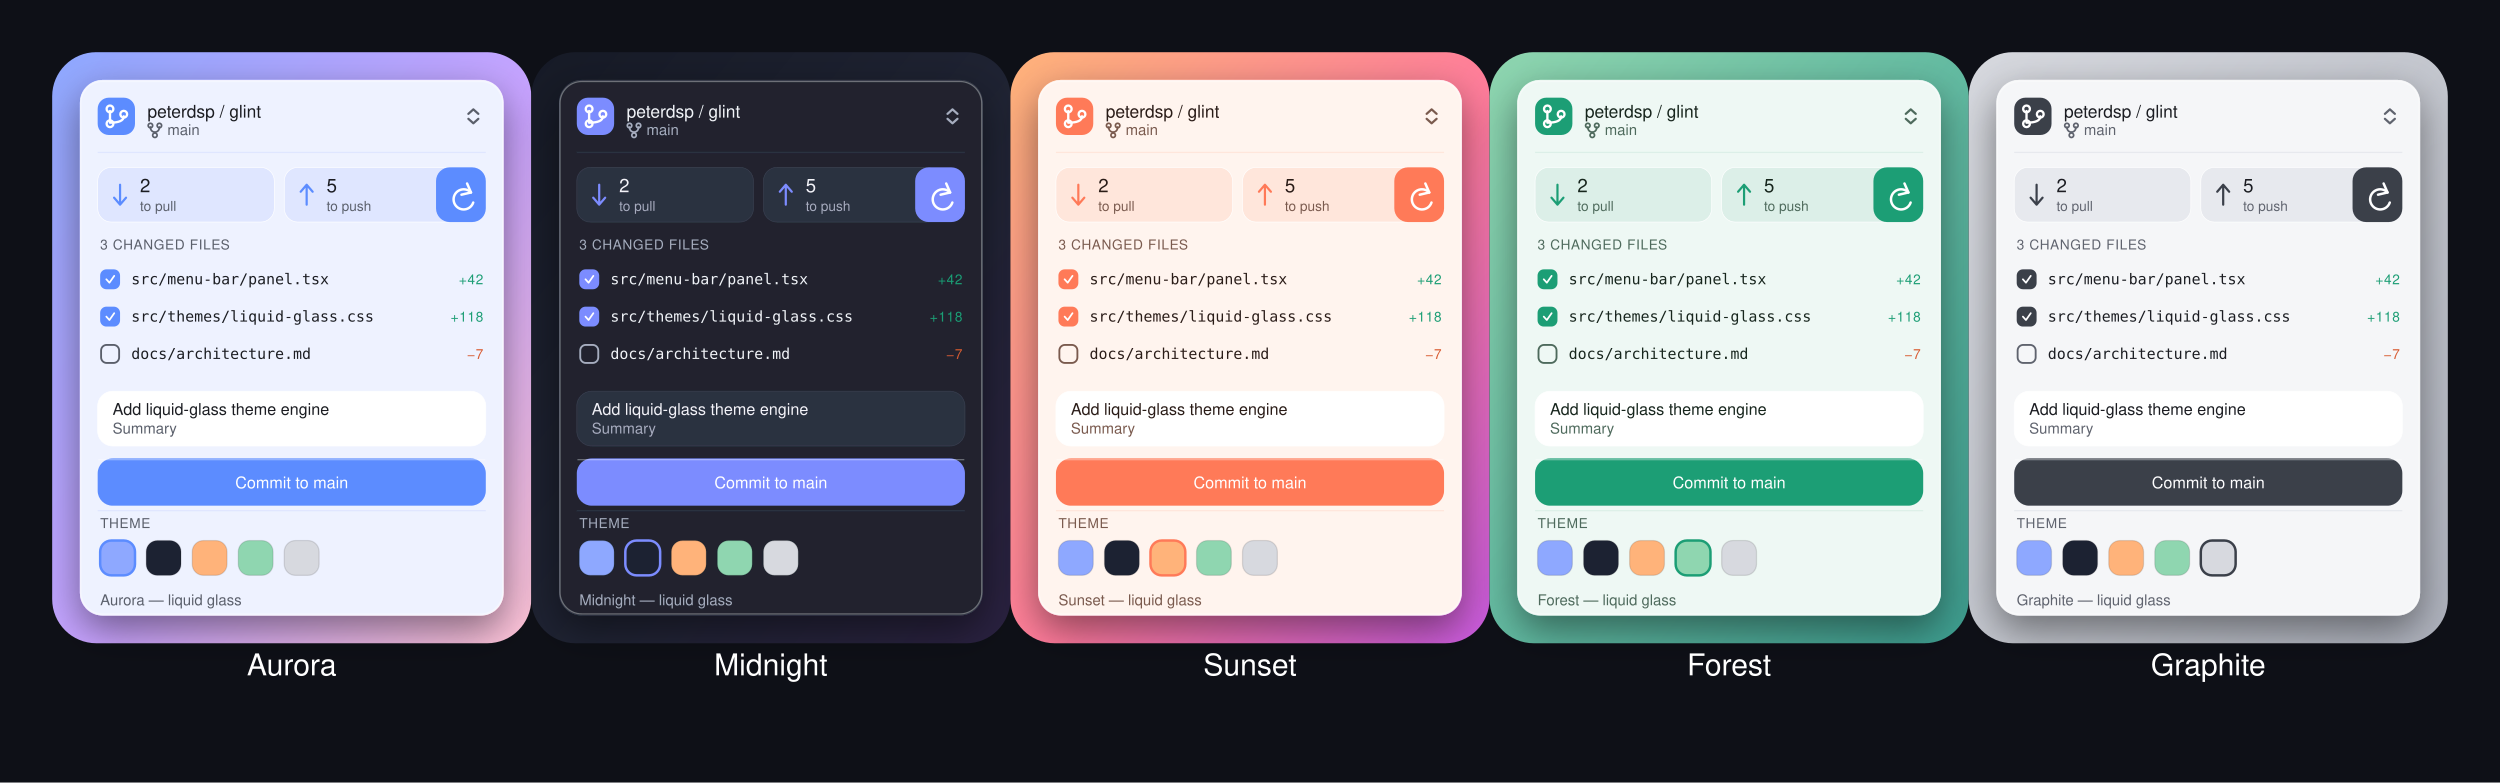
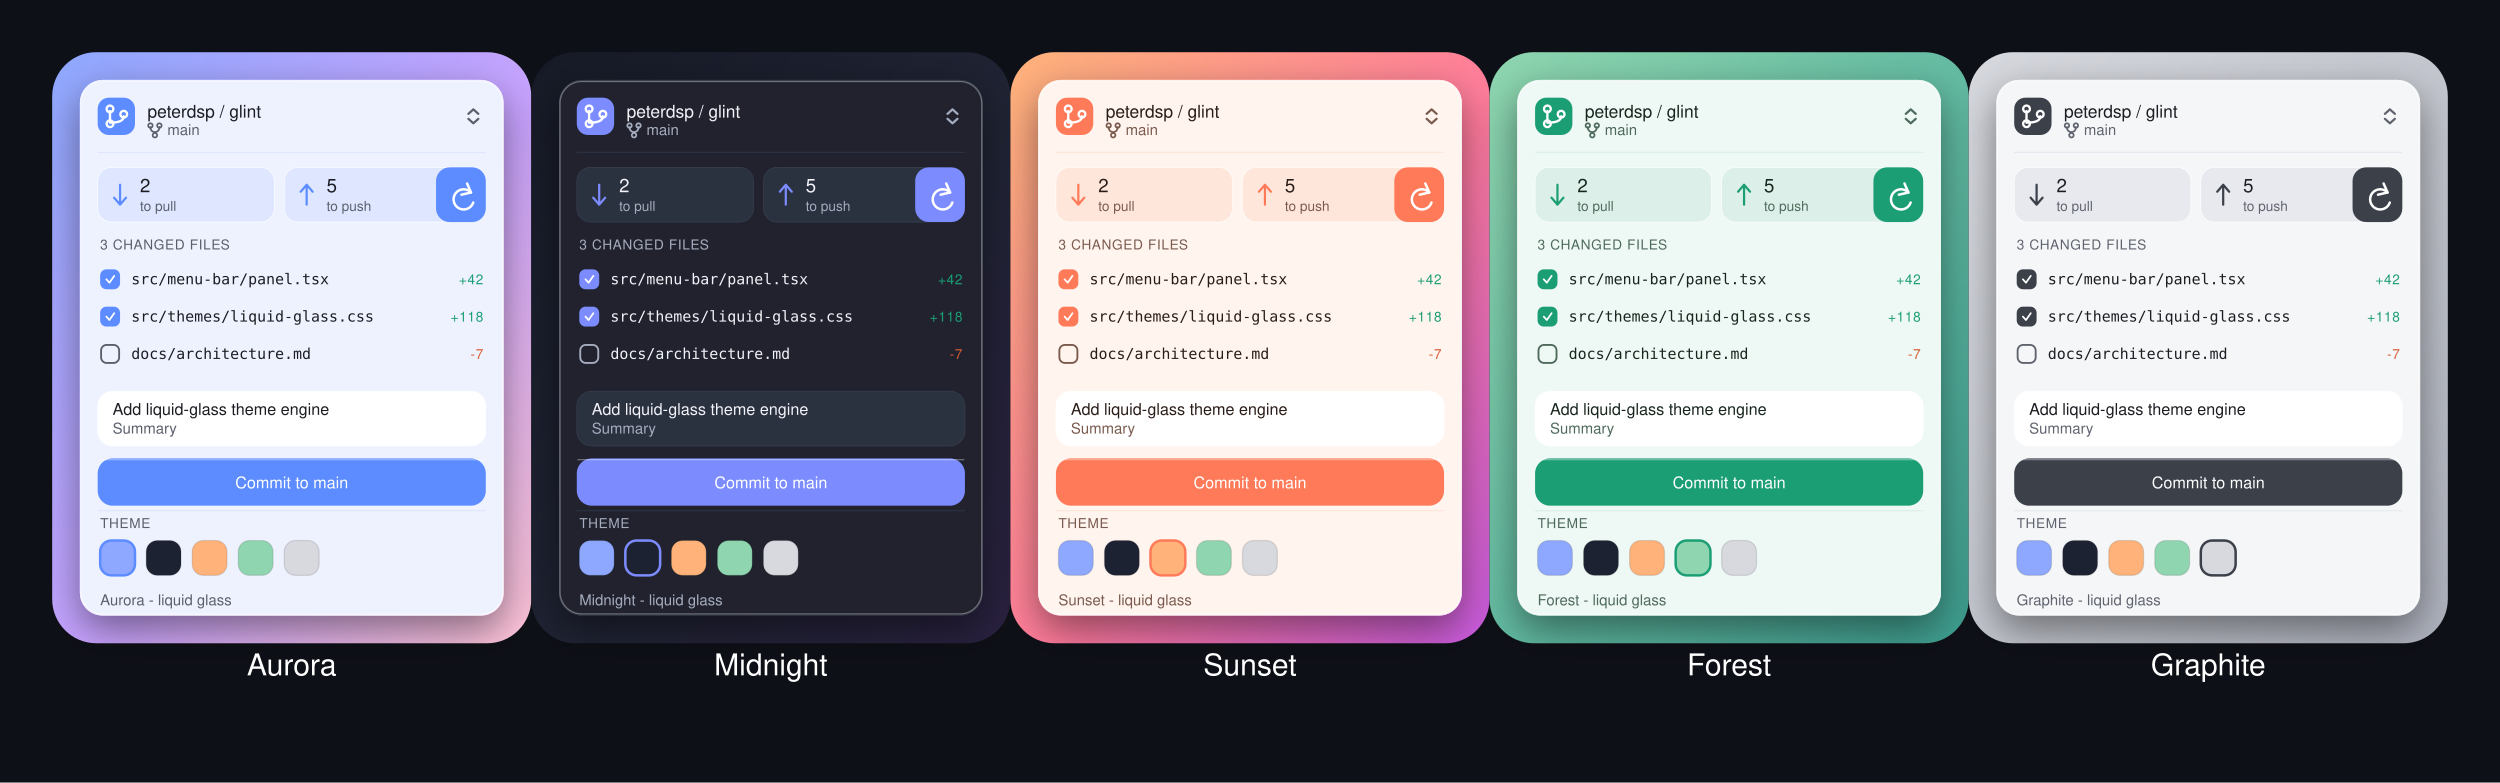
<svg xmlns="http://www.w3.org/2000/svg" width="1246" height="390" viewBox="0 0 1246 390">
  <rect width="1246" height="390" rx="0" fill="#0e1017" />
  <defs>
    <filter id="sh2" x="-40%" y="-40%" width="180%" height="180%">
      <feDropShadow dx="0" dy="12" stdDeviation="16" flood-color="#000000" flood-opacity="0.45" />
    </filter>
  </defs>
  <defs>
    <linearGradient id="bg_aurora" x1="0" y1="0" x2="1" y2="1">
      <stop offset="0" stop-color="#8ea8ff" />
      <stop offset="0.55" stop-color="#c9a3ff" />
      <stop offset="1" stop-color="#ffc4d6" />
    </linearGradient>
  </defs>
  <g transform="translate(40,40)">
    <rect x="-14" y="-14" width="238.8" height="294.6" rx="22" fill="url(#bg_aurora)" />
    <g filter="url(#sh2)" transform="scale(0.62)">
      <g transform="translate(0,0)">
        <rect x="0" y="0" width="340" height="430" rx="18" fill="#eef2ff" stroke="#ffffff" stroke-width="0.5" />
        <rect x="0.5" y="1" width="339" height="428" rx="17.5" fill="none" stroke="rgba(255,255,255,0.35)" stroke-width="1" />
        <rect x="14" y="14" width="30" height="30" rx="9" fill="#5b8cff" />
        <g stroke="#ffffff" fill="none" stroke-width="1.89" stroke-linecap="round" stroke-linejoin="round">
          <circle cx="23.9" cy="23.05" r="2.72" />
          <circle cx="23.9" cy="34.95" r="2.72" />
          <circle cx="34.95" cy="27.3" r="2.72" />
          <path d="M23.9,24.75 L23.9,33.25" />
          <path d="M34.95,29 q0,5.1 -11.05,5.1" />
        </g>
        <text x="54" y="30" font-family="SF Pro Text, Helvetica, Arial, sans-serif" font-size="14" font-weight="500" fill="#1b1d22" text-anchor="start" letter-spacing="0">peterdsp / glint</text>
        <g stroke="#5a5f6b" fill="none" stroke-width="1.40" stroke-linecap="round" stroke-linejoin="round">
          <circle cx="56.4" cy="36.4" r="1.8" />
          <circle cx="63.6" cy="36.4" r="1.8" />
          <circle cx="60" cy="44.2" r="1.8" />
          <path d="M56.4,37.6 q0,3.6 3.6,4.2" />
          <path d="M63.6,37.6 q0,3.6 -3.6,4.2" />
        </g>
        <text x="70" y="44" font-family="SF Pro Text, Helvetica, Arial, sans-serif" font-size="12" font-weight="400" fill="#5a5f6b" text-anchor="start" letter-spacing="0">main</text>
        <g stroke="#5a5f6b" fill="none" stroke-width="1.78" stroke-linecap="round" stroke-linejoin="round">
          <path d="M312.0,27.0 L316,23.4 L320.0,27.0" />
          <path d="M312.0,31.0 L316,34.6 L320.0,31.0" />
        </g>
        <line x1="14" y1="58" x2="326" y2="58" stroke="#dfe6ff" stroke-width="1" />
        <rect x="14" y="70" width="142" height="44" rx="11" fill="#dfe6ff" stroke="#ffffff" stroke-width="0.5" />
        <g stroke="#5b8cff" fill="none" stroke-width="1.78" stroke-linecap="round" stroke-linejoin="round">
          <path d="M32,84.0 L32,100.0 M27.2,94.4 L32,100.0 L36.8,94.4" />
        </g>
        <text x="48" y="90" font-family="SF Pro Text, Helvetica, Arial, sans-serif" font-size="15" font-weight="500" fill="#1b1d22" text-anchor="start" letter-spacing="0">2</text>
        <text x="48" y="105" font-family="SF Pro Text, Helvetica, Arial, sans-serif" font-size="11" font-weight="400" fill="#5a5f6b" text-anchor="start" letter-spacing="0">to pull</text>
        <rect x="164" y="70" width="142" height="44" rx="11" fill="#dfe6ff" stroke="#ffffff" stroke-width="0.5" />
        <g stroke="#5b8cff" fill="none" stroke-width="1.78" stroke-linecap="round" stroke-linejoin="round">
          <path d="M182,100.0 L182,84.0 M177.2,89.6 L182,84.0 L186.8,89.6" />
        </g>
        <text x="198" y="90" font-family="SF Pro Text, Helvetica, Arial, sans-serif" font-size="15" font-weight="500" fill="#1b1d22" text-anchor="start" letter-spacing="0">5</text>
        <text x="198" y="105" font-family="SF Pro Text, Helvetica, Arial, sans-serif" font-size="11" font-weight="400" fill="#5a5f6b" text-anchor="start" letter-spacing="0">to push</text>
        <rect x="286" y="70" width="40" height="44" rx="11" fill="#5b8cff" />
        <g stroke="#ffffff" fill="none" stroke-width="2.00" stroke-linecap="round" stroke-linejoin="round">
          <path d="M314.1,90.2 a8.1,8.1 0 1 0 1.8,8.1" />
          <path d="M310.95,83.0 L314.1,90.2 L306.45,92" />
        </g>
        <text x="16" y="136" font-family="SF Pro Text, Helvetica, Arial, sans-serif" font-size="11" font-weight="500" fill="#5a5f6b" text-anchor="start" letter-spacing="0.5">3 CHANGED FILES</text>
        <g transform="translate(0,152)">
          <rect x="16" y="0" width="16" height="16" rx="5" fill="#5b8cff" />
          <g stroke="#ffffff" fill="none" stroke-width="1.40" stroke-linecap="round" stroke-linejoin="round">
            <path d="M20.975,8 L23.45,10.75 L27.3,5.25" />
          </g>
          <text x="41" y="12" font-family="SF Mono, Menlo, monospace" font-size="12" font-weight="400" fill="#1b1d22" text-anchor="start" letter-spacing="0">src/menu-bar/panel.tsx</text>
          <text x="324" y="12" font-family="SF Pro Text, Helvetica, Arial, sans-serif" font-size="11" font-weight="500" fill="#1d9e75" text-anchor="end" letter-spacing="0.5">+42</text>
        </g>
        <g transform="translate(0,182)">
          <rect x="16" y="0" width="16" height="16" rx="5" fill="#5b8cff" />
          <g stroke="#ffffff" fill="none" stroke-width="1.40" stroke-linecap="round" stroke-linejoin="round">
            <path d="M20.975,8 L23.45,10.75 L27.3,5.25" />
          </g>
          <text x="41" y="12" font-family="SF Mono, Menlo, monospace" font-size="12" font-weight="400" fill="#1b1d22" text-anchor="start" letter-spacing="0">src/themes/liquid-glass.css</text>
          <text x="324" y="12" font-family="SF Pro Text, Helvetica, Arial, sans-serif" font-size="11" font-weight="500" fill="#1d9e75" text-anchor="end" letter-spacing="0.5">+118</text>
        </g>
        <g transform="translate(0,212)">
          <rect x="16.75" y="0.75" width="14.5" height="14.5" rx="4.5" fill="none" stroke="#5a5f6b" stroke-width="1.5" />
          <text x="41" y="12" font-family="SF Mono, Menlo, monospace" font-size="12" font-weight="400" fill="#1b1d22" text-anchor="start" letter-spacing="0">docs/architecture.md</text>
-           <text x="324" y="12" font-family="SF Pro Text, Helvetica, Arial, sans-serif" font-size="11" font-weight="500" fill="#d85a30" text-anchor="end" letter-spacing="0.5">−7</text>
+           <text x="324" y="12" font-family="SF Pro Text, Helvetica, Arial, sans-serif" font-size="11" font-weight="500" fill="#d85a30" text-anchor="end" letter-spacing="0.5">-7</text>
        </g>
        <rect x="14" y="250" width="312" height="44" rx="12" fill="#ffffff" stroke="#ffffff" stroke-width="0.5" />
        <text x="26" y="269" font-family="SF Pro Text, Helvetica, Arial, sans-serif" font-size="13" font-weight="500" fill="#1b1d22" text-anchor="start" letter-spacing="0">Add liquid-glass theme engine</text>
        <text x="26" y="284" font-family="SF Pro Text, Helvetica, Arial, sans-serif" font-size="12" font-weight="400" fill="#5a5f6b" text-anchor="start" letter-spacing="0">Summary</text>
        <rect x="14" y="304" width="312" height="38" rx="12" fill="#5b8cff" />
        <rect x="14.5" y="304.5" width="311" height="1" fill="rgba(255,255,255,0.35)" />
        <text x="170.0" y="328" font-family="SF Pro Text, Helvetica, Arial, sans-serif" font-size="13" font-weight="500" fill="#ffffff" text-anchor="middle" letter-spacing="0">Commit to main</text>
        <line x1="14" y1="346" x2="326" y2="346" stroke="#dfe6ff" stroke-width="1" />
        <text x="16" y="360" font-family="SF Pro Text, Helvetica, Arial, sans-serif" font-size="11" font-weight="500" fill="#5a5f6b" text-anchor="start" letter-spacing="0.5">THEME</text>
        <rect x="16" y="370" width="28" height="28" rx="9" fill="#8ea8ff" stroke="#5b8cff" stroke-width="2" />
        <rect x="53" y="370" width="28" height="28" rx="9" fill="#1f2333" stroke="rgba(0,0,0,0.12)" stroke-width="1" />
        <rect x="90" y="370" width="28" height="28" rx="9" fill="#ffb37a" stroke="rgba(0,0,0,0.12)" stroke-width="1" />
        <rect x="127" y="370" width="28" height="28" rx="9" fill="#8fd6b0" stroke="rgba(0,0,0,0.12)" stroke-width="1" />
        <rect x="164" y="370" width="28" height="28" rx="9" fill="#d7d9df" stroke="rgba(0,0,0,0.12)" stroke-width="1" />
-         <text x="16" y="422" font-family="SF Pro Text, Helvetica, Arial, sans-serif" font-size="12" font-weight="400" fill="#5a5f6b" text-anchor="start" letter-spacing="0">Aurora — liquid glass</text>
+         <text x="16" y="422" font-family="SF Pro Text, Helvetica, Arial, sans-serif" font-size="12" font-weight="400" fill="#5a5f6b" text-anchor="start" letter-spacing="0">Aurora - liquid glass</text>
      </g>
    </g>
    <text x="105.4" y="296.6" font-family="SF Pro Text, Helvetica, Arial, sans-serif" font-size="15" font-weight="500" fill="#ffffff" text-anchor="middle" letter-spacing="0">Aurora</text>
  </g>
  <defs>
    <linearGradient id="bg_midnight" x1="0" y1="0" x2="1" y2="1">
      <stop offset="0" stop-color="#161a26" />
      <stop offset="0.55" stop-color="#1f2333" />
      <stop offset="1" stop-color="#2a2140" />
    </linearGradient>
  </defs>
  <g transform="translate(278.8,40)">
    <rect x="-14" y="-14" width="238.8" height="294.6" rx="22" fill="url(#bg_midnight)" />
    <g filter="url(#sh2)" transform="scale(0.62)">
      <g transform="translate(0,0)">
        <rect x="0" y="0" width="340" height="430" rx="18" fill="#20242f" stroke="#3a4050" stroke-width="0.5" />
        <rect x="0.5" y="1" width="339" height="428" rx="17.5" fill="none" stroke="rgba(255,255,255,0.35)" stroke-width="1" />
        <rect x="14" y="14" width="30" height="30" rx="9" fill="#7c8cff" />
        <g stroke="#ffffff" fill="none" stroke-width="1.89" stroke-linecap="round" stroke-linejoin="round">
          <circle cx="23.9" cy="23.05" r="2.72" />
          <circle cx="23.9" cy="34.95" r="2.72" />
          <circle cx="34.95" cy="27.3" r="2.72" />
          <path d="M23.9,24.75 L23.9,33.25" />
          <path d="M34.95,29 q0,5.1 -11.05,5.1" />
        </g>
        <text x="54" y="30" font-family="SF Pro Text, Helvetica, Arial, sans-serif" font-size="14" font-weight="500" fill="#f2f3f8" text-anchor="start" letter-spacing="0">peterdsp / glint</text>
        <g stroke="#a7adbf" fill="none" stroke-width="1.40" stroke-linecap="round" stroke-linejoin="round">
          <circle cx="56.4" cy="36.4" r="1.8" />
          <circle cx="63.6" cy="36.4" r="1.8" />
          <circle cx="60" cy="44.2" r="1.8" />
          <path d="M56.4,37.6 q0,3.6 3.6,4.2" />
          <path d="M63.6,37.6 q0,3.6 -3.6,4.2" />
        </g>
        <text x="70" y="44" font-family="SF Pro Text, Helvetica, Arial, sans-serif" font-size="12" font-weight="400" fill="#a7adbf" text-anchor="start" letter-spacing="0">main</text>
        <g stroke="#a7adbf" fill="none" stroke-width="1.78" stroke-linecap="round" stroke-linejoin="round">
          <path d="M312.0,27.0 L316,23.4 L320.0,27.0" />
          <path d="M312.0,31.0 L316,34.6 L320.0,31.0" />
        </g>
        <line x1="14" y1="58" x2="326" y2="58" stroke="#2b3040" stroke-width="1" />
        <rect x="14" y="70" width="142" height="44" rx="11" fill="#2b3040" stroke="#3a4050" stroke-width="0.5" />
        <g stroke="#7c8cff" fill="none" stroke-width="1.78" stroke-linecap="round" stroke-linejoin="round">
          <path d="M32,84.0 L32,100.0 M27.2,94.4 L32,100.0 L36.8,94.4" />
        </g>
        <text x="48" y="90" font-family="SF Pro Text, Helvetica, Arial, sans-serif" font-size="15" font-weight="500" fill="#f2f3f8" text-anchor="start" letter-spacing="0">2</text>
        <text x="48" y="105" font-family="SF Pro Text, Helvetica, Arial, sans-serif" font-size="11" font-weight="400" fill="#a7adbf" text-anchor="start" letter-spacing="0">to pull</text>
        <rect x="164" y="70" width="142" height="44" rx="11" fill="#2b3040" stroke="#3a4050" stroke-width="0.5" />
        <g stroke="#7c8cff" fill="none" stroke-width="1.78" stroke-linecap="round" stroke-linejoin="round">
          <path d="M182,100.0 L182,84.0 M177.2,89.6 L182,84.0 L186.8,89.6" />
        </g>
        <text x="198" y="90" font-family="SF Pro Text, Helvetica, Arial, sans-serif" font-size="15" font-weight="500" fill="#f2f3f8" text-anchor="start" letter-spacing="0">5</text>
        <text x="198" y="105" font-family="SF Pro Text, Helvetica, Arial, sans-serif" font-size="11" font-weight="400" fill="#a7adbf" text-anchor="start" letter-spacing="0">to push</text>
        <rect x="286" y="70" width="40" height="44" rx="11" fill="#7c8cff" />
        <g stroke="#ffffff" fill="none" stroke-width="2.00" stroke-linecap="round" stroke-linejoin="round">
          <path d="M314.1,90.2 a8.1,8.1 0 1 0 1.8,8.1" />
          <path d="M310.95,83.0 L314.1,90.2 L306.45,92" />
        </g>
        <text x="16" y="136" font-family="SF Pro Text, Helvetica, Arial, sans-serif" font-size="11" font-weight="500" fill="#a7adbf" text-anchor="start" letter-spacing="0.5">3 CHANGED FILES</text>
        <g transform="translate(0,152)">
          <rect x="16" y="0" width="16" height="16" rx="5" fill="#7c8cff" />
          <g stroke="#ffffff" fill="none" stroke-width="1.40" stroke-linecap="round" stroke-linejoin="round">
            <path d="M20.975,8 L23.45,10.75 L27.3,5.25" />
          </g>
          <text x="41" y="12" font-family="SF Mono, Menlo, monospace" font-size="12" font-weight="400" fill="#f2f3f8" text-anchor="start" letter-spacing="0">src/menu-bar/panel.tsx</text>
          <text x="324" y="12" font-family="SF Pro Text, Helvetica, Arial, sans-serif" font-size="11" font-weight="500" fill="#1d9e75" text-anchor="end" letter-spacing="0.5">+42</text>
        </g>
        <g transform="translate(0,182)">
          <rect x="16" y="0" width="16" height="16" rx="5" fill="#7c8cff" />
          <g stroke="#ffffff" fill="none" stroke-width="1.40" stroke-linecap="round" stroke-linejoin="round">
            <path d="M20.975,8 L23.45,10.75 L27.3,5.25" />
          </g>
          <text x="41" y="12" font-family="SF Mono, Menlo, monospace" font-size="12" font-weight="400" fill="#f2f3f8" text-anchor="start" letter-spacing="0">src/themes/liquid-glass.css</text>
          <text x="324" y="12" font-family="SF Pro Text, Helvetica, Arial, sans-serif" font-size="11" font-weight="500" fill="#1d9e75" text-anchor="end" letter-spacing="0.5">+118</text>
        </g>
        <g transform="translate(0,212)">
          <rect x="16.75" y="0.75" width="14.5" height="14.5" rx="4.5" fill="none" stroke="#a7adbf" stroke-width="1.5" />
          <text x="41" y="12" font-family="SF Mono, Menlo, monospace" font-size="12" font-weight="400" fill="#f2f3f8" text-anchor="start" letter-spacing="0">docs/architecture.md</text>
-           <text x="324" y="12" font-family="SF Pro Text, Helvetica, Arial, sans-serif" font-size="11" font-weight="500" fill="#d85a30" text-anchor="end" letter-spacing="0.5">−7</text>
+           <text x="324" y="12" font-family="SF Pro Text, Helvetica, Arial, sans-serif" font-size="11" font-weight="500" fill="#d85a30" text-anchor="end" letter-spacing="0.5">-7</text>
        </g>
        <rect x="14" y="250" width="312" height="44" rx="12" fill="#2b3040" stroke="#3a4050" stroke-width="0.5" />
        <text x="26" y="269" font-family="SF Pro Text, Helvetica, Arial, sans-serif" font-size="13" font-weight="500" fill="#f2f3f8" text-anchor="start" letter-spacing="0">Add liquid-glass theme engine</text>
        <text x="26" y="284" font-family="SF Pro Text, Helvetica, Arial, sans-serif" font-size="12" font-weight="400" fill="#a7adbf" text-anchor="start" letter-spacing="0">Summary</text>
        <rect x="14" y="304" width="312" height="38" rx="12" fill="#7c8cff" />
        <rect x="14.5" y="304.5" width="311" height="1" fill="rgba(255,255,255,0.35)" />
        <text x="170.0" y="328" font-family="SF Pro Text, Helvetica, Arial, sans-serif" font-size="13" font-weight="500" fill="#ffffff" text-anchor="middle" letter-spacing="0">Commit to main</text>
        <line x1="14" y1="346" x2="326" y2="346" stroke="#2b3040" stroke-width="1" />
        <text x="16" y="360" font-family="SF Pro Text, Helvetica, Arial, sans-serif" font-size="11" font-weight="500" fill="#a7adbf" text-anchor="start" letter-spacing="0.5">THEME</text>
        <rect x="16" y="370" width="28" height="28" rx="9" fill="#8ea8ff" stroke="rgba(0,0,0,0.12)" stroke-width="1" />
        <rect x="53" y="370" width="28" height="28" rx="9" fill="#1f2333" stroke="#7c8cff" stroke-width="2" />
        <rect x="90" y="370" width="28" height="28" rx="9" fill="#ffb37a" stroke="rgba(0,0,0,0.12)" stroke-width="1" />
        <rect x="127" y="370" width="28" height="28" rx="9" fill="#8fd6b0" stroke="rgba(0,0,0,0.12)" stroke-width="1" />
        <rect x="164" y="370" width="28" height="28" rx="9" fill="#d7d9df" stroke="rgba(0,0,0,0.12)" stroke-width="1" />
-         <text x="16" y="422" font-family="SF Pro Text, Helvetica, Arial, sans-serif" font-size="12" font-weight="400" fill="#a7adbf" text-anchor="start" letter-spacing="0">Midnight — liquid glass</text>
+         <text x="16" y="422" font-family="SF Pro Text, Helvetica, Arial, sans-serif" font-size="12" font-weight="400" fill="#a7adbf" text-anchor="start" letter-spacing="0">Midnight - liquid glass</text>
      </g>
    </g>
    <text x="105.4" y="296.6" font-family="SF Pro Text, Helvetica, Arial, sans-serif" font-size="15" font-weight="500" fill="#ffffff" text-anchor="middle" letter-spacing="0">Midnight</text>
  </g>
  <defs>
    <linearGradient id="bg_sunset" x1="0" y1="0" x2="1" y2="1">
      <stop offset="0" stop-color="#ffb37a" />
      <stop offset="0.55" stop-color="#ff7a9c" />
      <stop offset="1" stop-color="#c85adf" />
    </linearGradient>
  </defs>
  <g transform="translate(517.6,40)">
    <rect x="-14" y="-14" width="238.8" height="294.6" rx="22" fill="url(#bg_sunset)" />
    <g filter="url(#sh2)" transform="scale(0.62)">
      <g transform="translate(0,0)">
        <rect x="0" y="0" width="340" height="430" rx="18" fill="#fff4ee" stroke="#ffffff" stroke-width="0.5" />
        <rect x="0.5" y="1" width="339" height="428" rx="17.5" fill="none" stroke="rgba(255,255,255,0.35)" stroke-width="1" />
        <rect x="14" y="14" width="30" height="30" rx="9" fill="#ff7a59" />
        <g stroke="#ffffff" fill="none" stroke-width="1.89" stroke-linecap="round" stroke-linejoin="round">
          <circle cx="23.9" cy="23.05" r="2.72" />
          <circle cx="23.9" cy="34.95" r="2.72" />
          <circle cx="34.95" cy="27.3" r="2.72" />
          <path d="M23.9,24.75 L23.9,33.25" />
          <path d="M34.95,29 q0,5.1 -11.05,5.1" />
        </g>
        <text x="54" y="30" font-family="SF Pro Text, Helvetica, Arial, sans-serif" font-size="14" font-weight="500" fill="#2a1c18" text-anchor="start" letter-spacing="0">peterdsp / glint</text>
        <g stroke="#7a5a4e" fill="none" stroke-width="1.40" stroke-linecap="round" stroke-linejoin="round">
          <circle cx="56.4" cy="36.4" r="1.8" />
          <circle cx="63.6" cy="36.4" r="1.8" />
          <circle cx="60" cy="44.2" r="1.8" />
          <path d="M56.4,37.6 q0,3.6 3.6,4.2" />
          <path d="M63.6,37.6 q0,3.6 -3.6,4.2" />
        </g>
        <text x="70" y="44" font-family="SF Pro Text, Helvetica, Arial, sans-serif" font-size="12" font-weight="400" fill="#7a5a4e" text-anchor="start" letter-spacing="0">main</text>
        <g stroke="#7a5a4e" fill="none" stroke-width="1.78" stroke-linecap="round" stroke-linejoin="round">
          <path d="M312.0,27.0 L316,23.4 L320.0,27.0" />
          <path d="M312.0,31.0 L316,34.6 L320.0,31.0" />
        </g>
        <line x1="14" y1="58" x2="326" y2="58" stroke="#ffe6db" stroke-width="1" />
        <rect x="14" y="70" width="142" height="44" rx="11" fill="#ffe6db" stroke="#ffffff" stroke-width="0.5" />
        <g stroke="#ff7a59" fill="none" stroke-width="1.78" stroke-linecap="round" stroke-linejoin="round">
          <path d="M32,84.0 L32,100.0 M27.2,94.4 L32,100.0 L36.8,94.4" />
        </g>
        <text x="48" y="90" font-family="SF Pro Text, Helvetica, Arial, sans-serif" font-size="15" font-weight="500" fill="#2a1c18" text-anchor="start" letter-spacing="0">2</text>
        <text x="48" y="105" font-family="SF Pro Text, Helvetica, Arial, sans-serif" font-size="11" font-weight="400" fill="#7a5a4e" text-anchor="start" letter-spacing="0">to pull</text>
        <rect x="164" y="70" width="142" height="44" rx="11" fill="#ffe6db" stroke="#ffffff" stroke-width="0.5" />
        <g stroke="#ff7a59" fill="none" stroke-width="1.78" stroke-linecap="round" stroke-linejoin="round">
          <path d="M182,100.0 L182,84.0 M177.2,89.6 L182,84.0 L186.8,89.6" />
        </g>
        <text x="198" y="90" font-family="SF Pro Text, Helvetica, Arial, sans-serif" font-size="15" font-weight="500" fill="#2a1c18" text-anchor="start" letter-spacing="0">5</text>
        <text x="198" y="105" font-family="SF Pro Text, Helvetica, Arial, sans-serif" font-size="11" font-weight="400" fill="#7a5a4e" text-anchor="start" letter-spacing="0">to push</text>
        <rect x="286" y="70" width="40" height="44" rx="11" fill="#ff7a59" />
        <g stroke="#ffffff" fill="none" stroke-width="2.00" stroke-linecap="round" stroke-linejoin="round">
          <path d="M314.1,90.2 a8.1,8.1 0 1 0 1.8,8.1" />
          <path d="M310.95,83.0 L314.1,90.2 L306.45,92" />
        </g>
        <text x="16" y="136" font-family="SF Pro Text, Helvetica, Arial, sans-serif" font-size="11" font-weight="500" fill="#7a5a4e" text-anchor="start" letter-spacing="0.5">3 CHANGED FILES</text>
        <g transform="translate(0,152)">
          <rect x="16" y="0" width="16" height="16" rx="5" fill="#ff7a59" />
          <g stroke="#ffffff" fill="none" stroke-width="1.40" stroke-linecap="round" stroke-linejoin="round">
            <path d="M20.975,8 L23.45,10.75 L27.3,5.25" />
          </g>
          <text x="41" y="12" font-family="SF Mono, Menlo, monospace" font-size="12" font-weight="400" fill="#2a1c18" text-anchor="start" letter-spacing="0">src/menu-bar/panel.tsx</text>
          <text x="324" y="12" font-family="SF Pro Text, Helvetica, Arial, sans-serif" font-size="11" font-weight="500" fill="#1d9e75" text-anchor="end" letter-spacing="0.5">+42</text>
        </g>
        <g transform="translate(0,182)">
          <rect x="16" y="0" width="16" height="16" rx="5" fill="#ff7a59" />
          <g stroke="#ffffff" fill="none" stroke-width="1.40" stroke-linecap="round" stroke-linejoin="round">
            <path d="M20.975,8 L23.45,10.75 L27.3,5.25" />
          </g>
          <text x="41" y="12" font-family="SF Mono, Menlo, monospace" font-size="12" font-weight="400" fill="#2a1c18" text-anchor="start" letter-spacing="0">src/themes/liquid-glass.css</text>
          <text x="324" y="12" font-family="SF Pro Text, Helvetica, Arial, sans-serif" font-size="11" font-weight="500" fill="#1d9e75" text-anchor="end" letter-spacing="0.5">+118</text>
        </g>
        <g transform="translate(0,212)">
          <rect x="16.75" y="0.75" width="14.5" height="14.5" rx="4.5" fill="none" stroke="#7a5a4e" stroke-width="1.5" />
          <text x="41" y="12" font-family="SF Mono, Menlo, monospace" font-size="12" font-weight="400" fill="#2a1c18" text-anchor="start" letter-spacing="0">docs/architecture.md</text>
-           <text x="324" y="12" font-family="SF Pro Text, Helvetica, Arial, sans-serif" font-size="11" font-weight="500" fill="#d85a30" text-anchor="end" letter-spacing="0.5">−7</text>
+           <text x="324" y="12" font-family="SF Pro Text, Helvetica, Arial, sans-serif" font-size="11" font-weight="500" fill="#d85a30" text-anchor="end" letter-spacing="0.5">-7</text>
        </g>
        <rect x="14" y="250" width="312" height="44" rx="12" fill="#ffffff" stroke="#ffffff" stroke-width="0.5" />
        <text x="26" y="269" font-family="SF Pro Text, Helvetica, Arial, sans-serif" font-size="13" font-weight="500" fill="#2a1c18" text-anchor="start" letter-spacing="0">Add liquid-glass theme engine</text>
        <text x="26" y="284" font-family="SF Pro Text, Helvetica, Arial, sans-serif" font-size="12" font-weight="400" fill="#7a5a4e" text-anchor="start" letter-spacing="0">Summary</text>
        <rect x="14" y="304" width="312" height="38" rx="12" fill="#ff7a59" />
        <rect x="14.5" y="304.5" width="311" height="1" fill="rgba(255,255,255,0.35)" />
        <text x="170.0" y="328" font-family="SF Pro Text, Helvetica, Arial, sans-serif" font-size="13" font-weight="500" fill="#ffffff" text-anchor="middle" letter-spacing="0">Commit to main</text>
        <line x1="14" y1="346" x2="326" y2="346" stroke="#ffe6db" stroke-width="1" />
        <text x="16" y="360" font-family="SF Pro Text, Helvetica, Arial, sans-serif" font-size="11" font-weight="500" fill="#7a5a4e" text-anchor="start" letter-spacing="0.5">THEME</text>
        <rect x="16" y="370" width="28" height="28" rx="9" fill="#8ea8ff" stroke="rgba(0,0,0,0.12)" stroke-width="1" />
        <rect x="53" y="370" width="28" height="28" rx="9" fill="#1f2333" stroke="rgba(0,0,0,0.12)" stroke-width="1" />
        <rect x="90" y="370" width="28" height="28" rx="9" fill="#ffb37a" stroke="#ff7a59" stroke-width="2" />
        <rect x="127" y="370" width="28" height="28" rx="9" fill="#8fd6b0" stroke="rgba(0,0,0,0.12)" stroke-width="1" />
        <rect x="164" y="370" width="28" height="28" rx="9" fill="#d7d9df" stroke="rgba(0,0,0,0.12)" stroke-width="1" />
-         <text x="16" y="422" font-family="SF Pro Text, Helvetica, Arial, sans-serif" font-size="12" font-weight="400" fill="#7a5a4e" text-anchor="start" letter-spacing="0">Sunset — liquid glass</text>
+         <text x="16" y="422" font-family="SF Pro Text, Helvetica, Arial, sans-serif" font-size="12" font-weight="400" fill="#7a5a4e" text-anchor="start" letter-spacing="0">Sunset - liquid glass</text>
      </g>
    </g>
    <text x="105.4" y="296.6" font-family="SF Pro Text, Helvetica, Arial, sans-serif" font-size="15" font-weight="500" fill="#ffffff" text-anchor="middle" letter-spacing="0">Sunset</text>
  </g>
  <defs>
    <linearGradient id="bg_forest" x1="0" y1="0" x2="1" y2="1">
      <stop offset="0" stop-color="#8fd6b0" />
      <stop offset="0.55" stop-color="#5fb8a0" />
      <stop offset="1" stop-color="#3d9d8f" />
    </linearGradient>
  </defs>
  <g transform="translate(756.4,40)">
    <rect x="-14" y="-14" width="238.8" height="294.6" rx="22" fill="url(#bg_forest)" />
    <g filter="url(#sh2)" transform="scale(0.62)">
      <g transform="translate(0,0)">
        <rect x="0" y="0" width="340" height="430" rx="18" fill="#eef8f4" stroke="#ffffff" stroke-width="0.5" />
        <rect x="0.5" y="1" width="339" height="428" rx="17.5" fill="none" stroke="rgba(255,255,255,0.35)" stroke-width="1" />
        <rect x="14" y="14" width="30" height="30" rx="9" fill="#1d9e75" />
        <g stroke="#ffffff" fill="none" stroke-width="1.89" stroke-linecap="round" stroke-linejoin="round">
          <circle cx="23.9" cy="23.05" r="2.72" />
          <circle cx="23.9" cy="34.95" r="2.72" />
          <circle cx="34.95" cy="27.3" r="2.72" />
          <path d="M23.9,24.75 L23.9,33.25" />
          <path d="M34.95,29 q0,5.1 -11.05,5.1" />
        </g>
        <text x="54" y="30" font-family="SF Pro Text, Helvetica, Arial, sans-serif" font-size="14" font-weight="500" fill="#17251d" text-anchor="start" letter-spacing="0">peterdsp / glint</text>
        <g stroke="#4e6a5c" fill="none" stroke-width="1.40" stroke-linecap="round" stroke-linejoin="round">
          <circle cx="56.4" cy="36.4" r="1.8" />
          <circle cx="63.6" cy="36.4" r="1.8" />
          <circle cx="60" cy="44.2" r="1.8" />
          <path d="M56.4,37.6 q0,3.6 3.6,4.2" />
          <path d="M63.6,37.6 q0,3.6 -3.6,4.2" />
        </g>
        <text x="70" y="44" font-family="SF Pro Text, Helvetica, Arial, sans-serif" font-size="12" font-weight="400" fill="#4e6a5c" text-anchor="start" letter-spacing="0">main</text>
        <g stroke="#4e6a5c" fill="none" stroke-width="1.78" stroke-linecap="round" stroke-linejoin="round">
          <path d="M312.0,27.0 L316,23.4 L320.0,27.0" />
          <path d="M312.0,31.0 L316,34.6 L320.0,31.0" />
        </g>
        <line x1="14" y1="58" x2="326" y2="58" stroke="#dcefe8" stroke-width="1" />
        <rect x="14" y="70" width="142" height="44" rx="11" fill="#dcefe8" stroke="#ffffff" stroke-width="0.5" />
        <g stroke="#1d9e75" fill="none" stroke-width="1.78" stroke-linecap="round" stroke-linejoin="round">
          <path d="M32,84.0 L32,100.0 M27.2,94.4 L32,100.0 L36.8,94.4" />
        </g>
        <text x="48" y="90" font-family="SF Pro Text, Helvetica, Arial, sans-serif" font-size="15" font-weight="500" fill="#17251d" text-anchor="start" letter-spacing="0">2</text>
        <text x="48" y="105" font-family="SF Pro Text, Helvetica, Arial, sans-serif" font-size="11" font-weight="400" fill="#4e6a5c" text-anchor="start" letter-spacing="0">to pull</text>
        <rect x="164" y="70" width="142" height="44" rx="11" fill="#dcefe8" stroke="#ffffff" stroke-width="0.5" />
        <g stroke="#1d9e75" fill="none" stroke-width="1.78" stroke-linecap="round" stroke-linejoin="round">
          <path d="M182,100.0 L182,84.0 M177.2,89.6 L182,84.0 L186.8,89.6" />
        </g>
        <text x="198" y="90" font-family="SF Pro Text, Helvetica, Arial, sans-serif" font-size="15" font-weight="500" fill="#17251d" text-anchor="start" letter-spacing="0">5</text>
        <text x="198" y="105" font-family="SF Pro Text, Helvetica, Arial, sans-serif" font-size="11" font-weight="400" fill="#4e6a5c" text-anchor="start" letter-spacing="0">to push</text>
        <rect x="286" y="70" width="40" height="44" rx="11" fill="#1d9e75" />
        <g stroke="#ffffff" fill="none" stroke-width="2.00" stroke-linecap="round" stroke-linejoin="round">
          <path d="M314.1,90.2 a8.1,8.1 0 1 0 1.8,8.1" />
          <path d="M310.95,83.0 L314.1,90.2 L306.45,92" />
        </g>
        <text x="16" y="136" font-family="SF Pro Text, Helvetica, Arial, sans-serif" font-size="11" font-weight="500" fill="#4e6a5c" text-anchor="start" letter-spacing="0.5">3 CHANGED FILES</text>
        <g transform="translate(0,152)">
          <rect x="16" y="0" width="16" height="16" rx="5" fill="#1d9e75" />
          <g stroke="#ffffff" fill="none" stroke-width="1.40" stroke-linecap="round" stroke-linejoin="round">
            <path d="M20.975,8 L23.45,10.75 L27.3,5.25" />
          </g>
          <text x="41" y="12" font-family="SF Mono, Menlo, monospace" font-size="12" font-weight="400" fill="#17251d" text-anchor="start" letter-spacing="0">src/menu-bar/panel.tsx</text>
          <text x="324" y="12" font-family="SF Pro Text, Helvetica, Arial, sans-serif" font-size="11" font-weight="500" fill="#1d9e75" text-anchor="end" letter-spacing="0.5">+42</text>
        </g>
        <g transform="translate(0,182)">
          <rect x="16" y="0" width="16" height="16" rx="5" fill="#1d9e75" />
          <g stroke="#ffffff" fill="none" stroke-width="1.40" stroke-linecap="round" stroke-linejoin="round">
            <path d="M20.975,8 L23.45,10.75 L27.3,5.25" />
          </g>
          <text x="41" y="12" font-family="SF Mono, Menlo, monospace" font-size="12" font-weight="400" fill="#17251d" text-anchor="start" letter-spacing="0">src/themes/liquid-glass.css</text>
          <text x="324" y="12" font-family="SF Pro Text, Helvetica, Arial, sans-serif" font-size="11" font-weight="500" fill="#1d9e75" text-anchor="end" letter-spacing="0.5">+118</text>
        </g>
        <g transform="translate(0,212)">
          <rect x="16.75" y="0.75" width="14.5" height="14.5" rx="4.5" fill="none" stroke="#4e6a5c" stroke-width="1.5" />
          <text x="41" y="12" font-family="SF Mono, Menlo, monospace" font-size="12" font-weight="400" fill="#17251d" text-anchor="start" letter-spacing="0">docs/architecture.md</text>
-           <text x="324" y="12" font-family="SF Pro Text, Helvetica, Arial, sans-serif" font-size="11" font-weight="500" fill="#d85a30" text-anchor="end" letter-spacing="0.5">−7</text>
+           <text x="324" y="12" font-family="SF Pro Text, Helvetica, Arial, sans-serif" font-size="11" font-weight="500" fill="#d85a30" text-anchor="end" letter-spacing="0.5">-7</text>
        </g>
        <rect x="14" y="250" width="312" height="44" rx="12" fill="#ffffff" stroke="#ffffff" stroke-width="0.5" />
        <text x="26" y="269" font-family="SF Pro Text, Helvetica, Arial, sans-serif" font-size="13" font-weight="500" fill="#17251d" text-anchor="start" letter-spacing="0">Add liquid-glass theme engine</text>
        <text x="26" y="284" font-family="SF Pro Text, Helvetica, Arial, sans-serif" font-size="12" font-weight="400" fill="#4e6a5c" text-anchor="start" letter-spacing="0">Summary</text>
        <rect x="14" y="304" width="312" height="38" rx="12" fill="#1d9e75" />
        <rect x="14.5" y="304.5" width="311" height="1" fill="rgba(255,255,255,0.35)" />
        <text x="170.0" y="328" font-family="SF Pro Text, Helvetica, Arial, sans-serif" font-size="13" font-weight="500" fill="#ffffff" text-anchor="middle" letter-spacing="0">Commit to main</text>
        <line x1="14" y1="346" x2="326" y2="346" stroke="#dcefe8" stroke-width="1" />
        <text x="16" y="360" font-family="SF Pro Text, Helvetica, Arial, sans-serif" font-size="11" font-weight="500" fill="#4e6a5c" text-anchor="start" letter-spacing="0.5">THEME</text>
        <rect x="16" y="370" width="28" height="28" rx="9" fill="#8ea8ff" stroke="rgba(0,0,0,0.12)" stroke-width="1" />
        <rect x="53" y="370" width="28" height="28" rx="9" fill="#1f2333" stroke="rgba(0,0,0,0.12)" stroke-width="1" />
        <rect x="90" y="370" width="28" height="28" rx="9" fill="#ffb37a" stroke="rgba(0,0,0,0.12)" stroke-width="1" />
        <rect x="127" y="370" width="28" height="28" rx="9" fill="#8fd6b0" stroke="#1d9e75" stroke-width="2" />
        <rect x="164" y="370" width="28" height="28" rx="9" fill="#d7d9df" stroke="rgba(0,0,0,0.12)" stroke-width="1" />
-         <text x="16" y="422" font-family="SF Pro Text, Helvetica, Arial, sans-serif" font-size="12" font-weight="400" fill="#4e6a5c" text-anchor="start" letter-spacing="0">Forest — liquid glass</text>
+         <text x="16" y="422" font-family="SF Pro Text, Helvetica, Arial, sans-serif" font-size="12" font-weight="400" fill="#4e6a5c" text-anchor="start" letter-spacing="0">Forest - liquid glass</text>
      </g>
    </g>
    <text x="105.4" y="296.6" font-family="SF Pro Text, Helvetica, Arial, sans-serif" font-size="15" font-weight="500" fill="#ffffff" text-anchor="middle" letter-spacing="0">Forest</text>
  </g>
  <defs>
    <linearGradient id="bg_graphite" x1="0" y1="0" x2="1" y2="1">
      <stop offset="0" stop-color="#d7d9df" />
      <stop offset="0.55" stop-color="#c2c5cd" />
      <stop offset="1" stop-color="#aeb2bd" />
    </linearGradient>
  </defs>
  <g transform="translate(995.2,40)">
    <rect x="-14" y="-14" width="238.8" height="294.6" rx="22" fill="url(#bg_graphite)" />
    <g filter="url(#sh2)" transform="scale(0.62)">
      <g transform="translate(0,0)">
        <rect x="0" y="0" width="340" height="430" rx="18" fill="#f5f6f8" stroke="#ffffff" stroke-width="0.5" />
        <rect x="0.5" y="1" width="339" height="428" rx="17.5" fill="none" stroke="rgba(255,255,255,0.35)" stroke-width="1" />
        <rect x="14" y="14" width="30" height="30" rx="9" fill="#3a3f4a" />
        <g stroke="#ffffff" fill="none" stroke-width="1.89" stroke-linecap="round" stroke-linejoin="round">
          <circle cx="23.9" cy="23.05" r="2.72" />
          <circle cx="23.9" cy="34.95" r="2.72" />
          <circle cx="34.95" cy="27.3" r="2.72" />
          <path d="M23.9,24.75 L23.9,33.25" />
          <path d="M34.95,29 q0,5.1 -11.05,5.1" />
        </g>
        <text x="54" y="30" font-family="SF Pro Text, Helvetica, Arial, sans-serif" font-size="14" font-weight="500" fill="#1b1d22" text-anchor="start" letter-spacing="0">peterdsp / glint</text>
        <g stroke="#5f636e" fill="none" stroke-width="1.40" stroke-linecap="round" stroke-linejoin="round">
          <circle cx="56.4" cy="36.4" r="1.8" />
          <circle cx="63.6" cy="36.4" r="1.8" />
          <circle cx="60" cy="44.2" r="1.8" />
          <path d="M56.4,37.6 q0,3.6 3.6,4.2" />
          <path d="M63.6,37.6 q0,3.6 -3.6,4.2" />
        </g>
        <text x="70" y="44" font-family="SF Pro Text, Helvetica, Arial, sans-serif" font-size="12" font-weight="400" fill="#5f636e" text-anchor="start" letter-spacing="0">main</text>
        <g stroke="#5f636e" fill="none" stroke-width="1.78" stroke-linecap="round" stroke-linejoin="round">
          <path d="M312.0,27.0 L316,23.4 L320.0,27.0" />
          <path d="M312.0,31.0 L316,34.6 L320.0,31.0" />
        </g>
        <line x1="14" y1="58" x2="326" y2="58" stroke="#e7e9ee" stroke-width="1" />
        <rect x="14" y="70" width="142" height="44" rx="11" fill="#e7e9ee" stroke="#ffffff" stroke-width="0.5" />
        <g stroke="#3a3f4a" fill="none" stroke-width="1.78" stroke-linecap="round" stroke-linejoin="round">
          <path d="M32,84.0 L32,100.0 M27.2,94.4 L32,100.0 L36.8,94.4" />
        </g>
        <text x="48" y="90" font-family="SF Pro Text, Helvetica, Arial, sans-serif" font-size="15" font-weight="500" fill="#1b1d22" text-anchor="start" letter-spacing="0">2</text>
        <text x="48" y="105" font-family="SF Pro Text, Helvetica, Arial, sans-serif" font-size="11" font-weight="400" fill="#5f636e" text-anchor="start" letter-spacing="0">to pull</text>
        <rect x="164" y="70" width="142" height="44" rx="11" fill="#e7e9ee" stroke="#ffffff" stroke-width="0.5" />
        <g stroke="#3a3f4a" fill="none" stroke-width="1.78" stroke-linecap="round" stroke-linejoin="round">
          <path d="M182,100.0 L182,84.0 M177.2,89.6 L182,84.0 L186.8,89.6" />
        </g>
        <text x="198" y="90" font-family="SF Pro Text, Helvetica, Arial, sans-serif" font-size="15" font-weight="500" fill="#1b1d22" text-anchor="start" letter-spacing="0">5</text>
        <text x="198" y="105" font-family="SF Pro Text, Helvetica, Arial, sans-serif" font-size="11" font-weight="400" fill="#5f636e" text-anchor="start" letter-spacing="0">to push</text>
        <rect x="286" y="70" width="40" height="44" rx="11" fill="#3a3f4a" />
        <g stroke="#ffffff" fill="none" stroke-width="2.00" stroke-linecap="round" stroke-linejoin="round">
          <path d="M314.1,90.2 a8.1,8.1 0 1 0 1.8,8.1" />
          <path d="M310.95,83.0 L314.1,90.2 L306.45,92" />
        </g>
        <text x="16" y="136" font-family="SF Pro Text, Helvetica, Arial, sans-serif" font-size="11" font-weight="500" fill="#5f636e" text-anchor="start" letter-spacing="0.5">3 CHANGED FILES</text>
        <g transform="translate(0,152)">
          <rect x="16" y="0" width="16" height="16" rx="5" fill="#3a3f4a" />
          <g stroke="#ffffff" fill="none" stroke-width="1.40" stroke-linecap="round" stroke-linejoin="round">
            <path d="M20.975,8 L23.45,10.75 L27.3,5.25" />
          </g>
          <text x="41" y="12" font-family="SF Mono, Menlo, monospace" font-size="12" font-weight="400" fill="#1b1d22" text-anchor="start" letter-spacing="0">src/menu-bar/panel.tsx</text>
          <text x="324" y="12" font-family="SF Pro Text, Helvetica, Arial, sans-serif" font-size="11" font-weight="500" fill="#1d9e75" text-anchor="end" letter-spacing="0.5">+42</text>
        </g>
        <g transform="translate(0,182)">
          <rect x="16" y="0" width="16" height="16" rx="5" fill="#3a3f4a" />
          <g stroke="#ffffff" fill="none" stroke-width="1.40" stroke-linecap="round" stroke-linejoin="round">
            <path d="M20.975,8 L23.45,10.75 L27.3,5.25" />
          </g>
          <text x="41" y="12" font-family="SF Mono, Menlo, monospace" font-size="12" font-weight="400" fill="#1b1d22" text-anchor="start" letter-spacing="0">src/themes/liquid-glass.css</text>
          <text x="324" y="12" font-family="SF Pro Text, Helvetica, Arial, sans-serif" font-size="11" font-weight="500" fill="#1d9e75" text-anchor="end" letter-spacing="0.5">+118</text>
        </g>
        <g transform="translate(0,212)">
          <rect x="16.75" y="0.75" width="14.5" height="14.5" rx="4.5" fill="none" stroke="#5f636e" stroke-width="1.5" />
          <text x="41" y="12" font-family="SF Mono, Menlo, monospace" font-size="12" font-weight="400" fill="#1b1d22" text-anchor="start" letter-spacing="0">docs/architecture.md</text>
-           <text x="324" y="12" font-family="SF Pro Text, Helvetica, Arial, sans-serif" font-size="11" font-weight="500" fill="#d85a30" text-anchor="end" letter-spacing="0.5">−7</text>
+           <text x="324" y="12" font-family="SF Pro Text, Helvetica, Arial, sans-serif" font-size="11" font-weight="500" fill="#d85a30" text-anchor="end" letter-spacing="0.5">-7</text>
        </g>
        <rect x="14" y="250" width="312" height="44" rx="12" fill="#ffffff" stroke="#ffffff" stroke-width="0.5" />
        <text x="26" y="269" font-family="SF Pro Text, Helvetica, Arial, sans-serif" font-size="13" font-weight="500" fill="#1b1d22" text-anchor="start" letter-spacing="0">Add liquid-glass theme engine</text>
        <text x="26" y="284" font-family="SF Pro Text, Helvetica, Arial, sans-serif" font-size="12" font-weight="400" fill="#5f636e" text-anchor="start" letter-spacing="0">Summary</text>
        <rect x="14" y="304" width="312" height="38" rx="12" fill="#3a3f4a" />
        <rect x="14.5" y="304.5" width="311" height="1" fill="rgba(255,255,255,0.35)" />
        <text x="170.0" y="328" font-family="SF Pro Text, Helvetica, Arial, sans-serif" font-size="13" font-weight="500" fill="#ffffff" text-anchor="middle" letter-spacing="0">Commit to main</text>
        <line x1="14" y1="346" x2="326" y2="346" stroke="#e7e9ee" stroke-width="1" />
        <text x="16" y="360" font-family="SF Pro Text, Helvetica, Arial, sans-serif" font-size="11" font-weight="500" fill="#5f636e" text-anchor="start" letter-spacing="0.5">THEME</text>
        <rect x="16" y="370" width="28" height="28" rx="9" fill="#8ea8ff" stroke="rgba(0,0,0,0.12)" stroke-width="1" />
        <rect x="53" y="370" width="28" height="28" rx="9" fill="#1f2333" stroke="rgba(0,0,0,0.12)" stroke-width="1" />
        <rect x="90" y="370" width="28" height="28" rx="9" fill="#ffb37a" stroke="rgba(0,0,0,0.12)" stroke-width="1" />
        <rect x="127" y="370" width="28" height="28" rx="9" fill="#8fd6b0" stroke="rgba(0,0,0,0.12)" stroke-width="1" />
        <rect x="164" y="370" width="28" height="28" rx="9" fill="#d7d9df" stroke="#3a3f4a" stroke-width="2" />
-         <text x="16" y="422" font-family="SF Pro Text, Helvetica, Arial, sans-serif" font-size="12" font-weight="400" fill="#5f636e" text-anchor="start" letter-spacing="0">Graphite — liquid glass</text>
+         <text x="16" y="422" font-family="SF Pro Text, Helvetica, Arial, sans-serif" font-size="12" font-weight="400" fill="#5f636e" text-anchor="start" letter-spacing="0">Graphite - liquid glass</text>
      </g>
    </g>
    <text x="105.4" y="296.6" font-family="SF Pro Text, Helvetica, Arial, sans-serif" font-size="15" font-weight="500" fill="#ffffff" text-anchor="middle" letter-spacing="0">Graphite</text>
  </g>
</svg>
